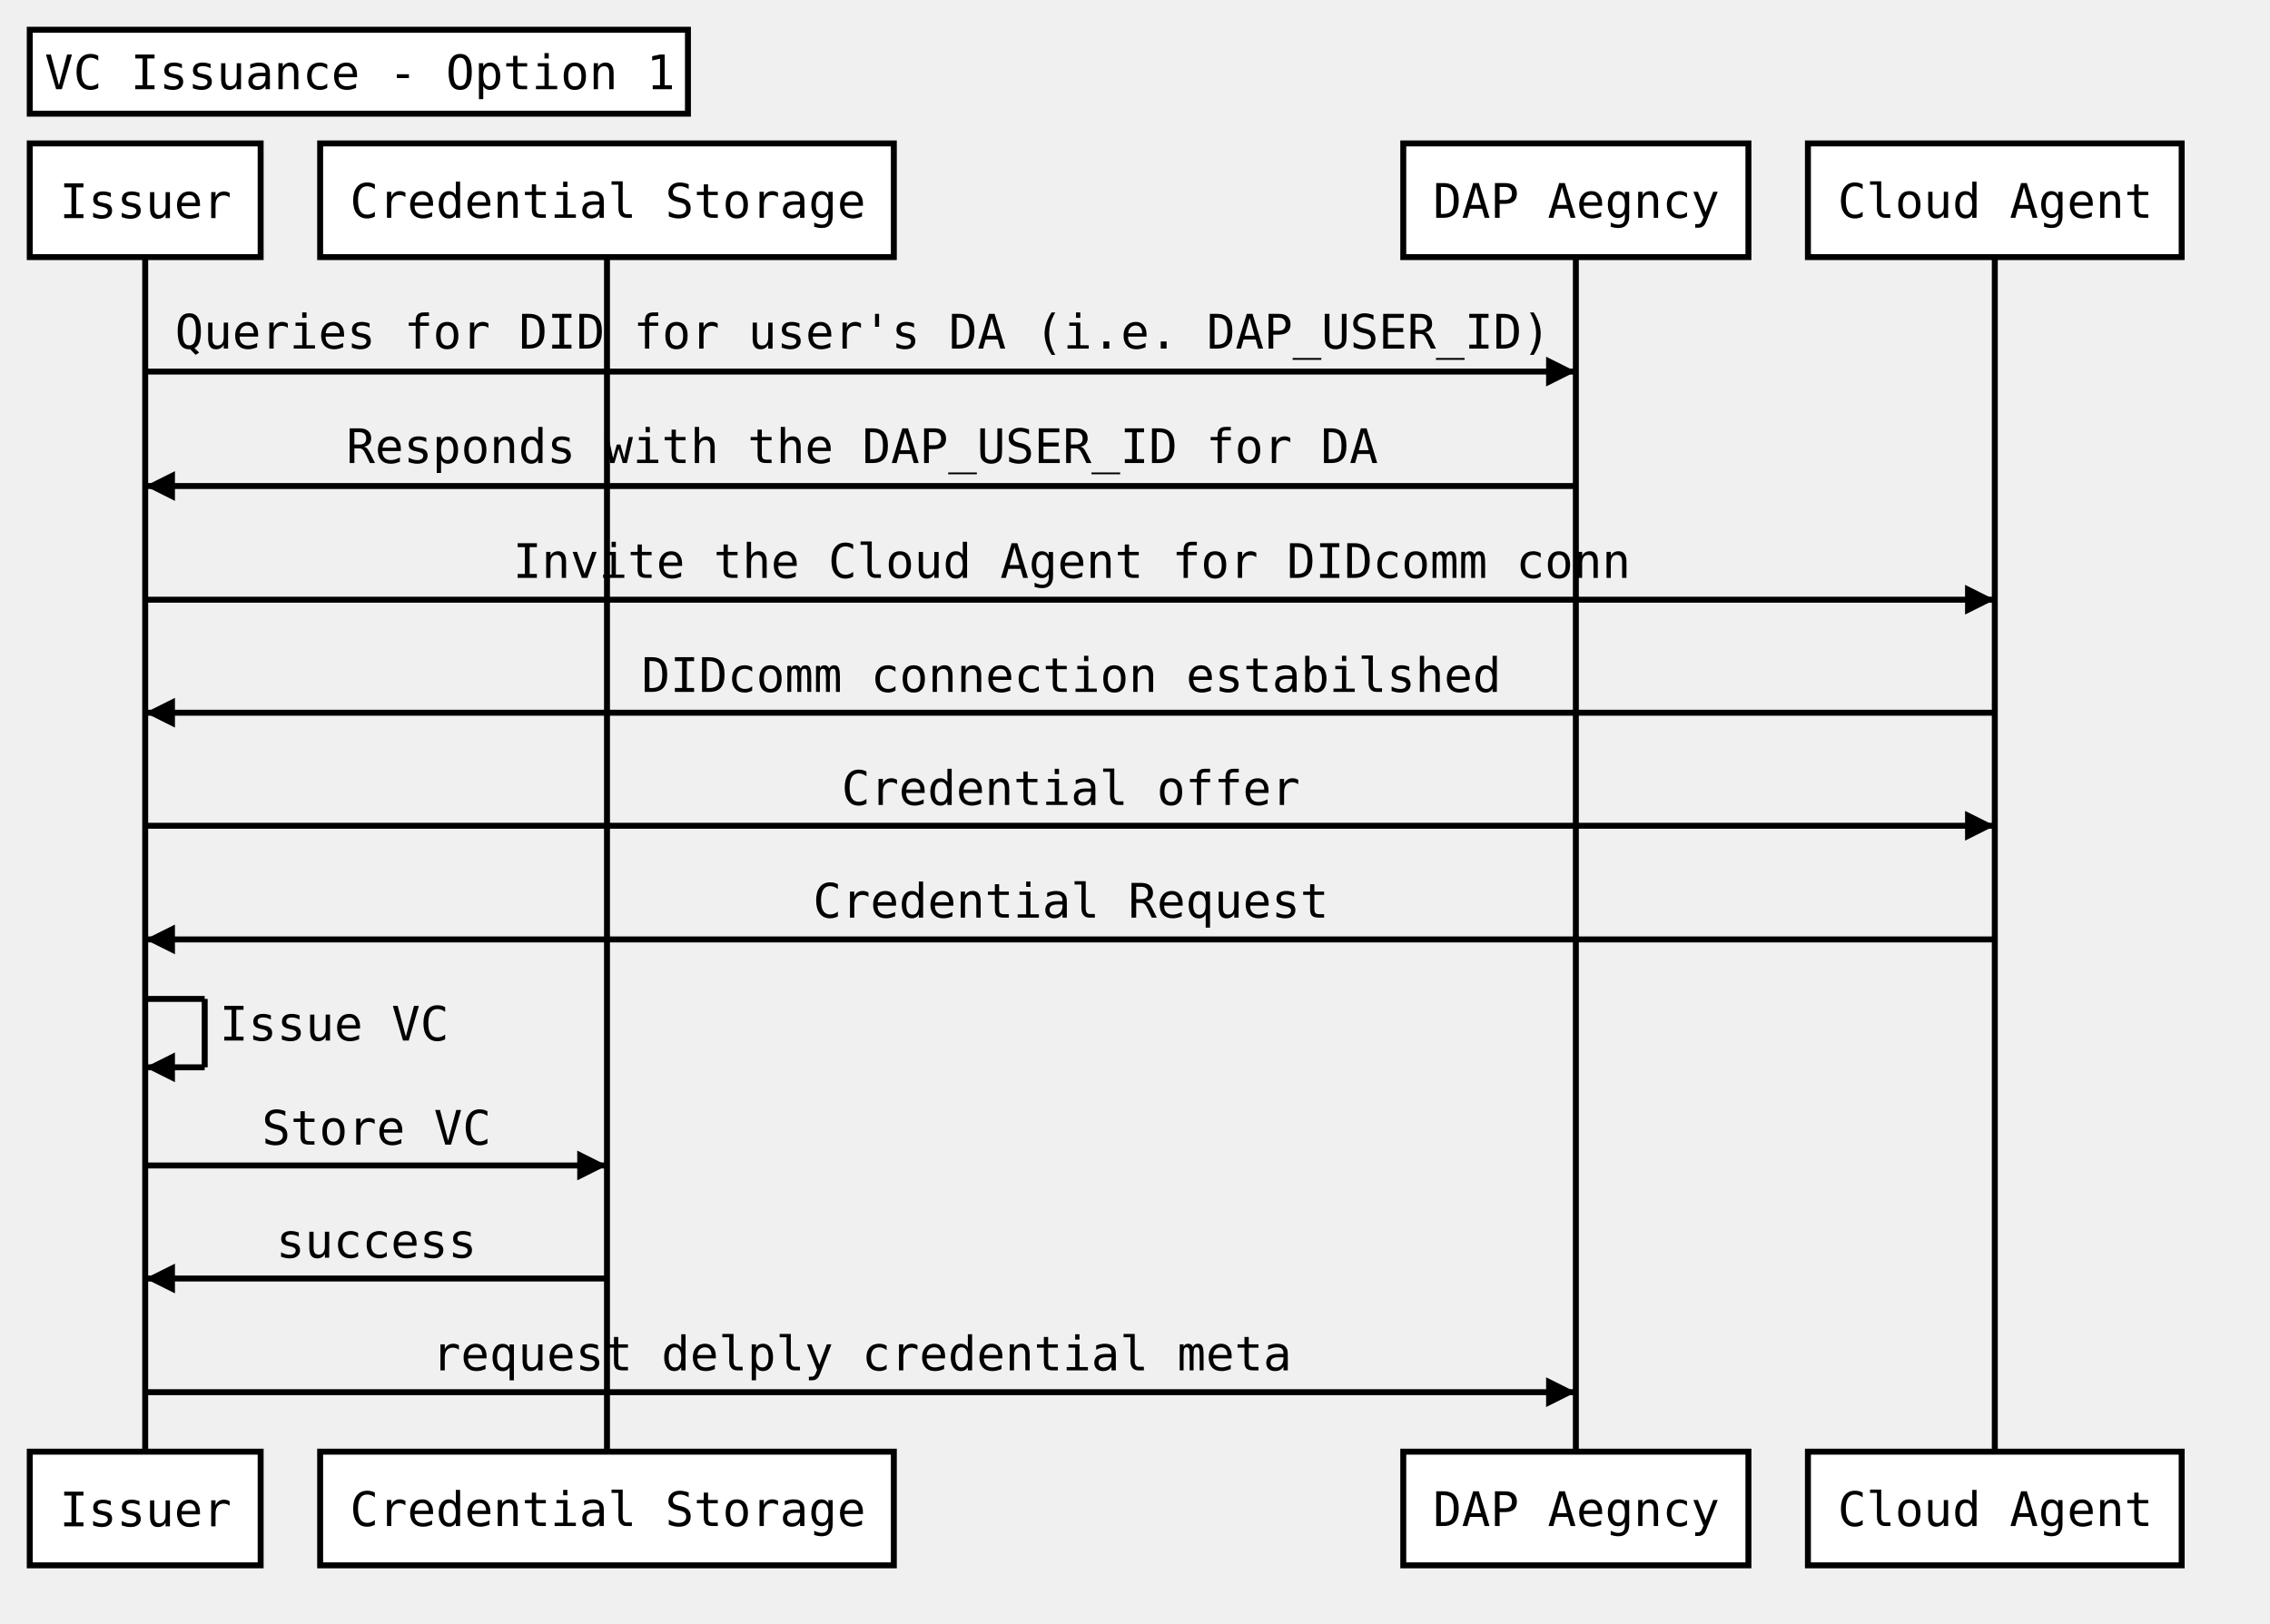
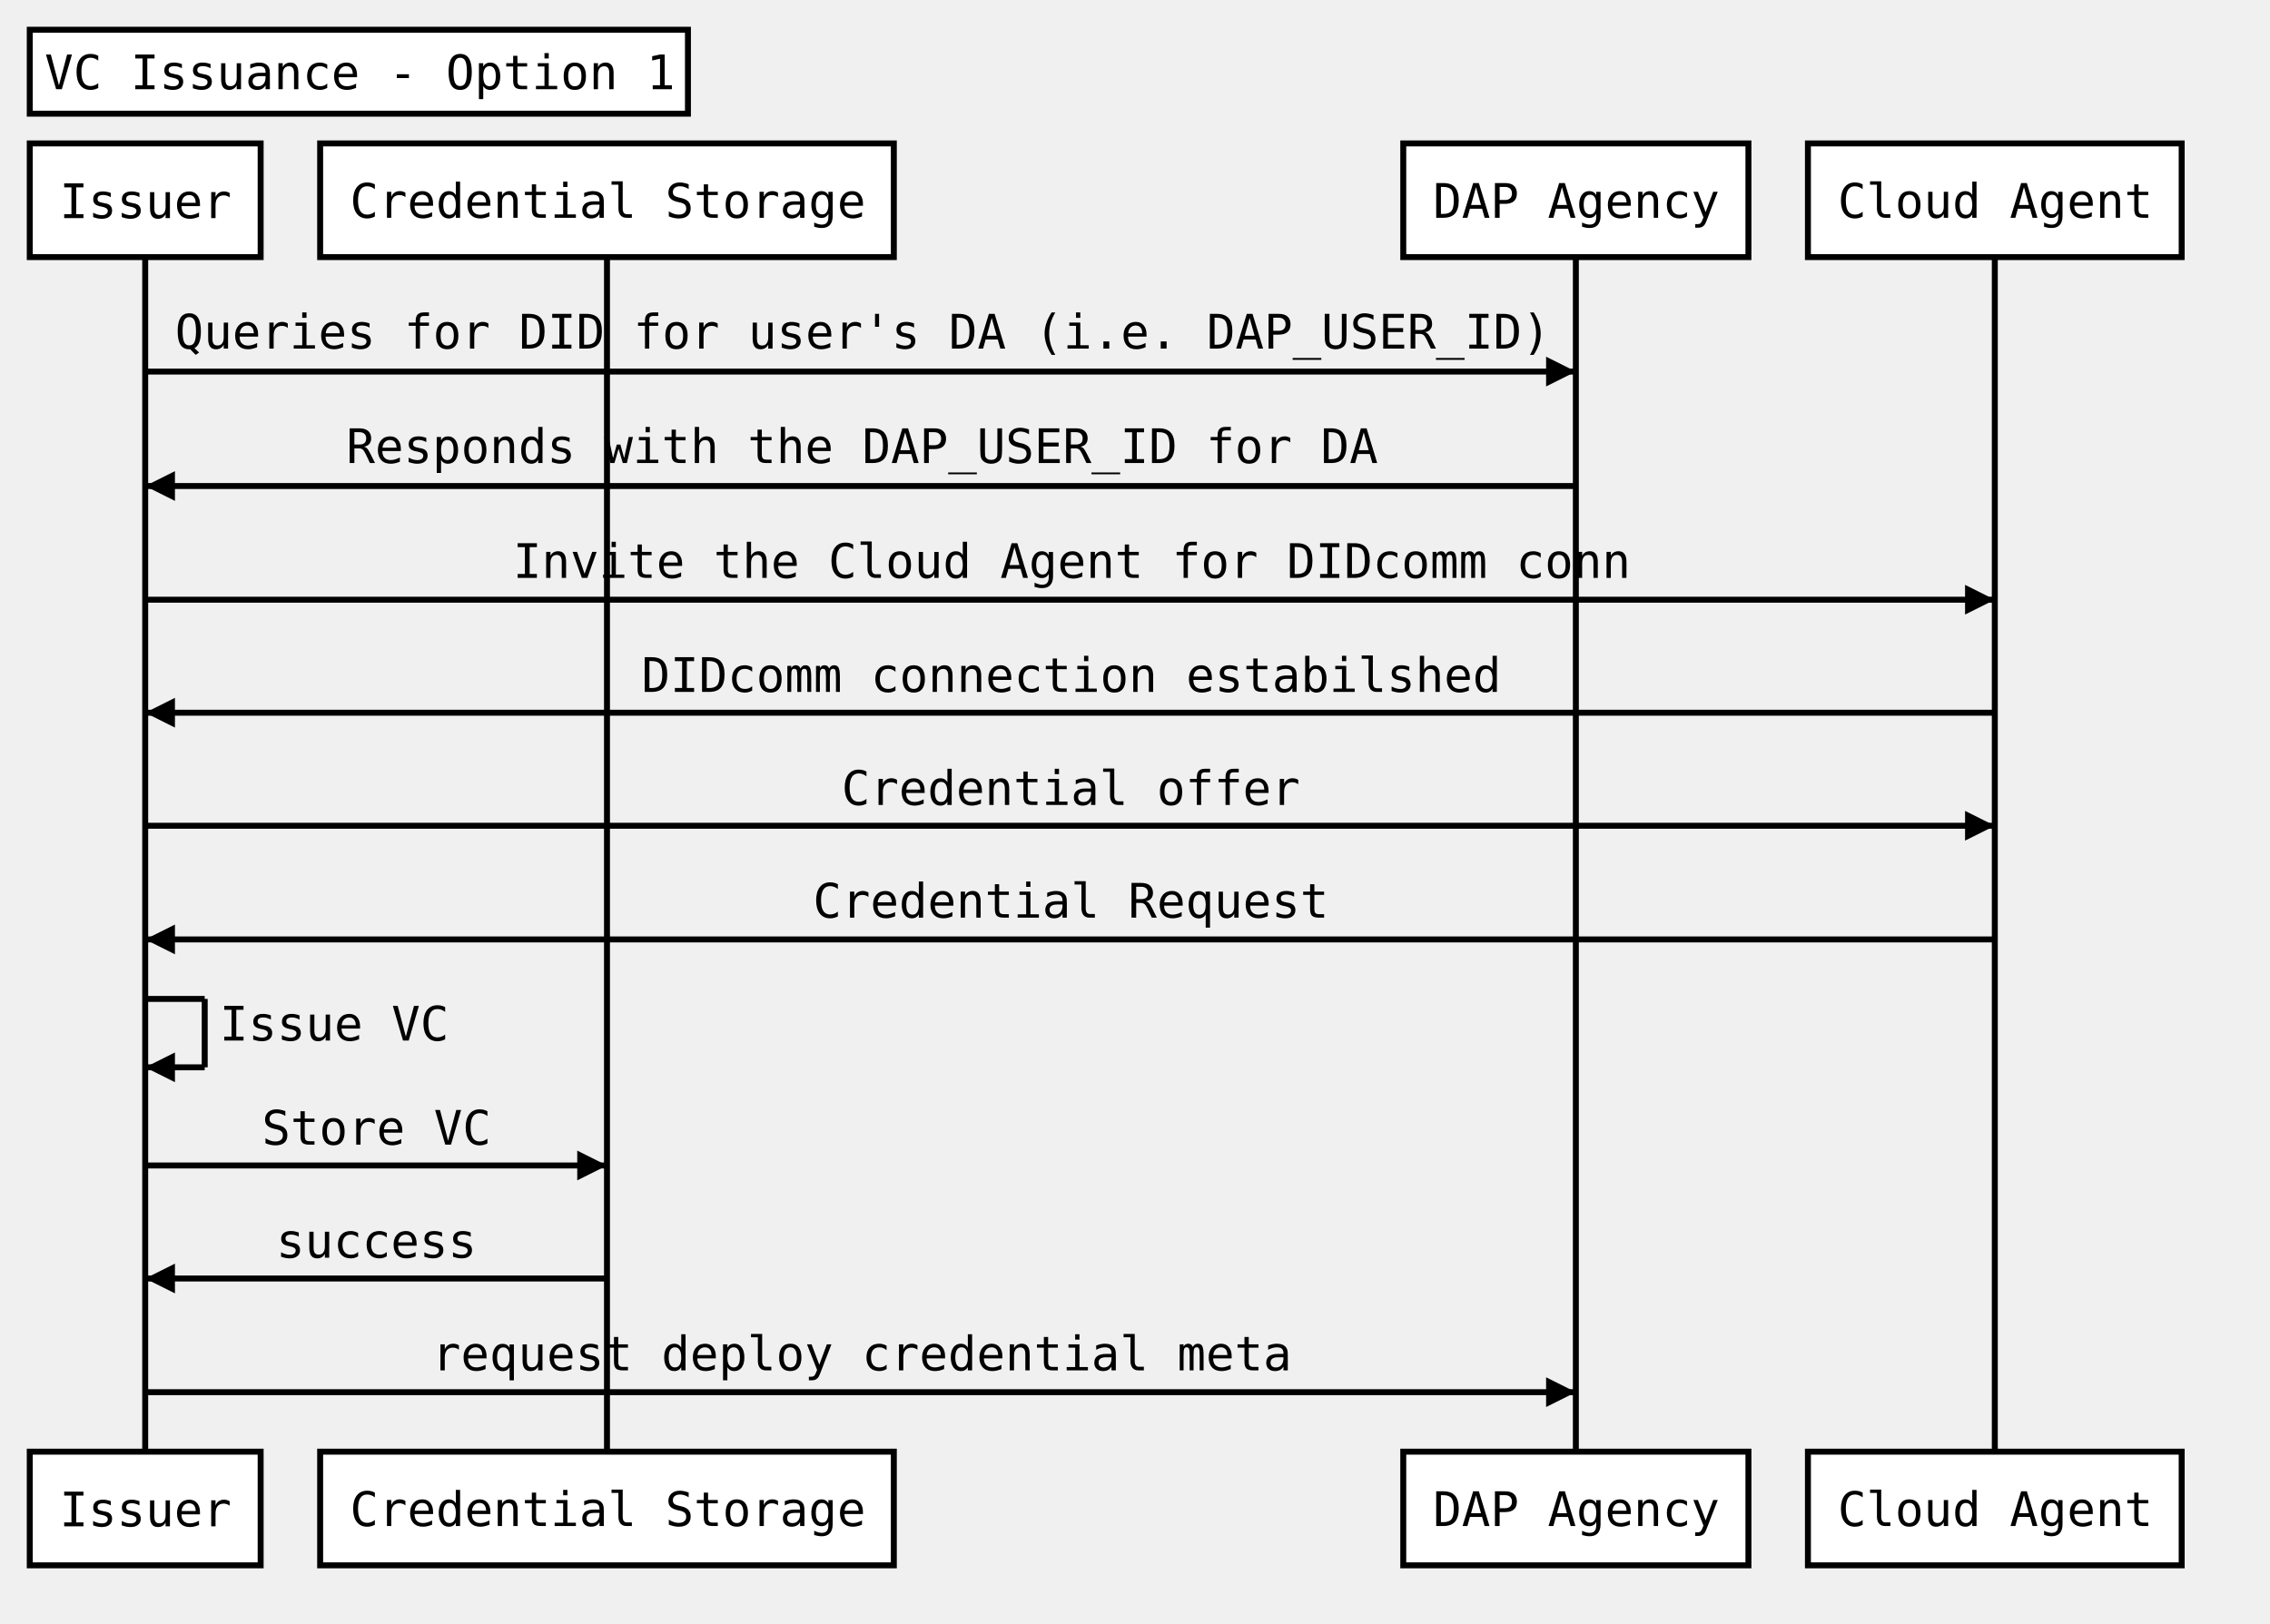
<svg xmlns="http://www.w3.org/2000/svg" width="763" height="546">
  <source>Title: VC Issuance - Option 1
Participant Issuer
Participant Credential Storage
- Participant DAP Aegncy
+ Participant DAP Agency
Participant Cloud Agent

- Issuer -&gt; DAP Aegncy: Queries for DID for user's DA (i.e. DAP_USER_ID)
- DAP Aegncy -&gt; Issuer: Responds with the DAP_USER_ID for DA
+ Issuer -&gt; DAP Agency: Queries for DID for user's DA (i.e. DAP_USER_ID)
+ DAP Agency -&gt; Issuer: Responds with the DAP_USER_ID for DA
Issuer -&gt; Cloud Agent: Invite the Cloud Agent for DIDcomm conn
Cloud Agent -&gt; Issuer: DIDcomm connection estabilshed
Issuer -&gt; Cloud Agent: Credential offer

Cloud Agent -&gt; Issuer: Credential Request
Issuer -&gt; Issuer: Issue VC
Issuer -&gt; Credential Storage: Store VC
Credential Storage -&gt; Issuer: success
- Issuer -&gt; DAP Aegncy: request delply credential meta
+ Issuer -&gt; DAP Agency: request deploy credential meta
</source>
  <defs>
    <marker viewBox="0 0 5 5" markerWidth="5" markerHeight="5" orient="auto" refX="5" refY="2.5" id="markerArrowBlock">
      <path d="M 0 0 L 5 2.5 L 0 5 z" />
    </marker>
    <marker viewBox="0 0 9.6 16" markerWidth="4" markerHeight="16" orient="auto" refX="9.6" refY="8" id="markerArrowOpen">
      <path d="M 9.6,8 1.92,16 0,13.7 5.76,8 0,2.286 1.92,0 9.6,8 z" />
    </marker>
  </defs>
  <g class="title">
    <rect x="10" y="10" width="221.234" height="28.219" stroke="#000000" fill="#ffffff" style="stroke-width: 2;" />
    <text x="15" y="30" style="font-size: 16px; font-family: &quot;Andale Mono&quot;, monospace;">
      <tspan x="15">VC Issuance - Option 1</tspan>
    </text>
  </g>
  <g class="actor">
    <rect x="10" y="48.219" width="77.609" height="38.219" stroke="#000000" fill="#ffffff" style="stroke-width: 2;" />
    <text x="20" y="73.328" style="font-size: 16px; font-family: &quot;Andale Mono&quot;, monospace;">
      <tspan x="20">Issuer</tspan>
    </text>
  </g>
  <g class="actor">
    <rect x="10" y="488.062" width="77.609" height="38.219" stroke="#000000" fill="#ffffff" style="stroke-width: 2;" />
    <text x="20" y="513.172" style="font-size: 16px; font-family: &quot;Andale Mono&quot;, monospace;">
      <tspan x="20">Issuer</tspan>
    </text>
  </g>
  <line x1="48.805" x2="48.805" y1="86.438" y2="488.062" stroke="#000000" fill="none" style="stroke-width: 2;" />
  <g class="actor">
    <rect x="107.609" y="48.219" width="192.828" height="38.219" stroke="#000000" fill="#ffffff" style="stroke-width: 2;" />
    <text x="117.609" y="73.219" style="font-size: 16px; font-family: &quot;Andale Mono&quot;, monospace;">
      <tspan x="117.609">Credential Storage</tspan>
    </text>
  </g>
  <g class="actor">
    <rect x="107.609" y="488.062" width="192.828" height="38.219" stroke="#000000" fill="#ffffff" style="stroke-width: 2;" />
    <text x="117.609" y="513.062" style="font-size: 16px; font-family: &quot;Andale Mono&quot;, monospace;">
      <tspan x="117.609">Credential Storage</tspan>
    </text>
  </g>
  <line x1="204.023" x2="204.023" y1="86.438" y2="488.062" stroke="#000000" fill="none" style="stroke-width: 2;" />
  <g class="actor">
    <rect x="471.672" y="48.219" width="116.016" height="38.219" stroke="#000000" fill="#ffffff" style="stroke-width: 2;" />
    <text x="481.672" y="73.219" style="font-size: 16px; font-family: &quot;Andale Mono&quot;, monospace;">
-       <tspan x="481.672">DAP Aegncy</tspan>
+       <tspan x="481.672">DAP Agency</tspan>
    </text>
  </g>
  <g class="actor">
    <rect x="471.672" y="488.062" width="116.016" height="38.219" stroke="#000000" fill="#ffffff" style="stroke-width: 2;" />
    <text x="481.672" y="513.062" style="font-size: 16px; font-family: &quot;Andale Mono&quot;, monospace;">
-       <tspan x="481.672">DAP Aegncy</tspan>
+       <tspan x="481.672">DAP Agency</tspan>
    </text>
  </g>
  <line x1="529.68" x2="529.68" y1="86.438" y2="488.062" stroke="#000000" fill="none" style="stroke-width: 2;" />
  <g class="actor">
    <rect x="607.688" y="48.219" width="125.625" height="38.219" stroke="#000000" fill="#ffffff" style="stroke-width: 2;" />
    <text x="617.688" y="73.219" style="font-size: 16px; font-family: &quot;Andale Mono&quot;, monospace;">
      <tspan x="617.688">Cloud Agent</tspan>
    </text>
  </g>
  <g class="actor">
    <rect x="607.688" y="488.062" width="125.625" height="38.219" stroke="#000000" fill="#ffffff" style="stroke-width: 2;" />
    <text x="617.688" y="513.062" style="font-size: 16px; font-family: &quot;Andale Mono&quot;, monospace;">
      <tspan x="617.688">Cloud Agent</tspan>
    </text>
  </g>
  <line x1="670.5" x2="670.5" y1="86.438" y2="488.062" stroke="#000000" fill="none" style="stroke-width: 2;" />
  <g class="signal">
    <text x="58.805" y="117.195" style="font-size: 16px; font-family: &quot;Andale Mono&quot;, monospace;">
      <tspan x="58.805">Queries for DID for user's DA (i.e. DAP_USER_ID)</tspan>
    </text>
    <line x1="48.805" x2="529.68" y1="124.922" y2="124.922" stroke="#000000" fill="none" style="stroke-width: 2; marker-end: url(&quot;#markerArrowBlock&quot;);" />
  </g>
  <g class="signal">
    <text x="116.414" y="155.68" style="font-size: 16px; font-family: &quot;Andale Mono&quot;, monospace;">
      <tspan x="116.414">Responds with the DAP_USER_ID for DA</tspan>
    </text>
    <line x1="529.68" x2="48.805" y1="163.406" y2="163.406" stroke="#000000" fill="none" style="stroke-width: 2; marker-end: url(&quot;#markerArrowBlock&quot;);" />
  </g>
  <g class="signal">
    <text x="172.418" y="194.297" style="font-size: 16px; font-family: &quot;Andale Mono&quot;, monospace;">
      <tspan x="172.418">Invite the Cloud Agent for DIDcomm conn</tspan>
    </text>
    <line x1="48.805" x2="670.5" y1="201.625" y2="201.625" stroke="#000000" fill="none" style="stroke-width: 2; marker-end: url(&quot;#markerArrowBlock&quot;);" />
  </g>
  <g class="signal">
    <text x="215.629" y="232.625" style="font-size: 16px; font-family: &quot;Andale Mono&quot;, monospace;">
      <tspan x="215.629">DIDcomm connection estabilshed</tspan>
    </text>
    <line x1="670.5" x2="48.805" y1="239.625" y2="239.625" stroke="#000000" fill="none" style="stroke-width: 2; marker-end: url(&quot;#markerArrowBlock&quot;);" />
  </g>
  <g class="signal">
    <text x="282.84" y="270.625" style="font-size: 16px; font-family: &quot;Andale Mono&quot;, monospace;">
      <tspan x="282.84">Credential offer</tspan>
    </text>
    <line x1="48.805" x2="670.5" y1="277.625" y2="277.625" stroke="#000000" fill="none" style="stroke-width: 2; marker-end: url(&quot;#markerArrowBlock&quot;);" />
  </g>
  <g class="signal">
    <text x="273.238" y="308.516" style="font-size: 16px; font-family: &quot;Andale Mono&quot;, monospace;">
      <tspan x="273.238">Credential Request</tspan>
    </text>
    <line x1="670.5" x2="48.805" y1="315.844" y2="315.844" stroke="#000000" fill="none" style="stroke-width: 2; marker-end: url(&quot;#markerArrowBlock&quot;);" />
  </g>
  <g class="signal">
    <text x="73.805" y="349.844" style="font-size: 16px; font-family: &quot;Andale Mono&quot;, monospace;">
      <tspan x="73.805">Issue VC</tspan>
    </text>
    <line x1="48.805" x2="68.805" y1="335.844" y2="335.844" stroke="#000000" fill="none" style="stroke-width: 2;" />
    <line x1="68.805" x2="68.805" y1="335.844" y2="358.844" stroke="#000000" fill="none" style="stroke-width: 2;" />
    <line x1="68.805" x2="48.805" y1="358.844" y2="358.844" stroke="#000000" fill="none" style="stroke-width: 2; marker-end: url(&quot;#markerArrowBlock&quot;);" />
  </g>
  <g class="signal">
    <text x="88.008" y="384.844" style="font-size: 16px; font-family: &quot;Andale Mono&quot;, monospace;">
      <tspan x="88.008">Store VC</tspan>
    </text>
    <line x1="48.805" x2="204.023" y1="391.844" y2="391.844" stroke="#000000" fill="none" style="stroke-width: 2; marker-end: url(&quot;#markerArrowBlock&quot;);" />
  </g>
  <g class="signal">
    <text x="92.805" y="422.844" style="font-size: 16px; font-family: &quot;Andale Mono&quot;, monospace;">
      <tspan x="92.805">success</tspan>
    </text>
    <line x1="204.023" x2="48.805" y1="429.844" y2="429.844" stroke="#000000" fill="none" style="stroke-width: 2; marker-end: url(&quot;#markerArrowBlock&quot;);" />
  </g>
  <g class="signal">
    <text x="145.219" y="460.734" style="font-size: 16px; font-family: &quot;Andale Mono&quot;, monospace;">
-       <tspan x="145.219">request delply credential meta</tspan>
+       <tspan x="145.219">request deploy credential meta</tspan>
    </text>
    <line x1="48.805" x2="529.68" y1="468.062" y2="468.062" stroke="#000000" fill="none" style="stroke-width: 2; marker-end: url(&quot;#markerArrowBlock&quot;);" />
  </g>
</svg>
